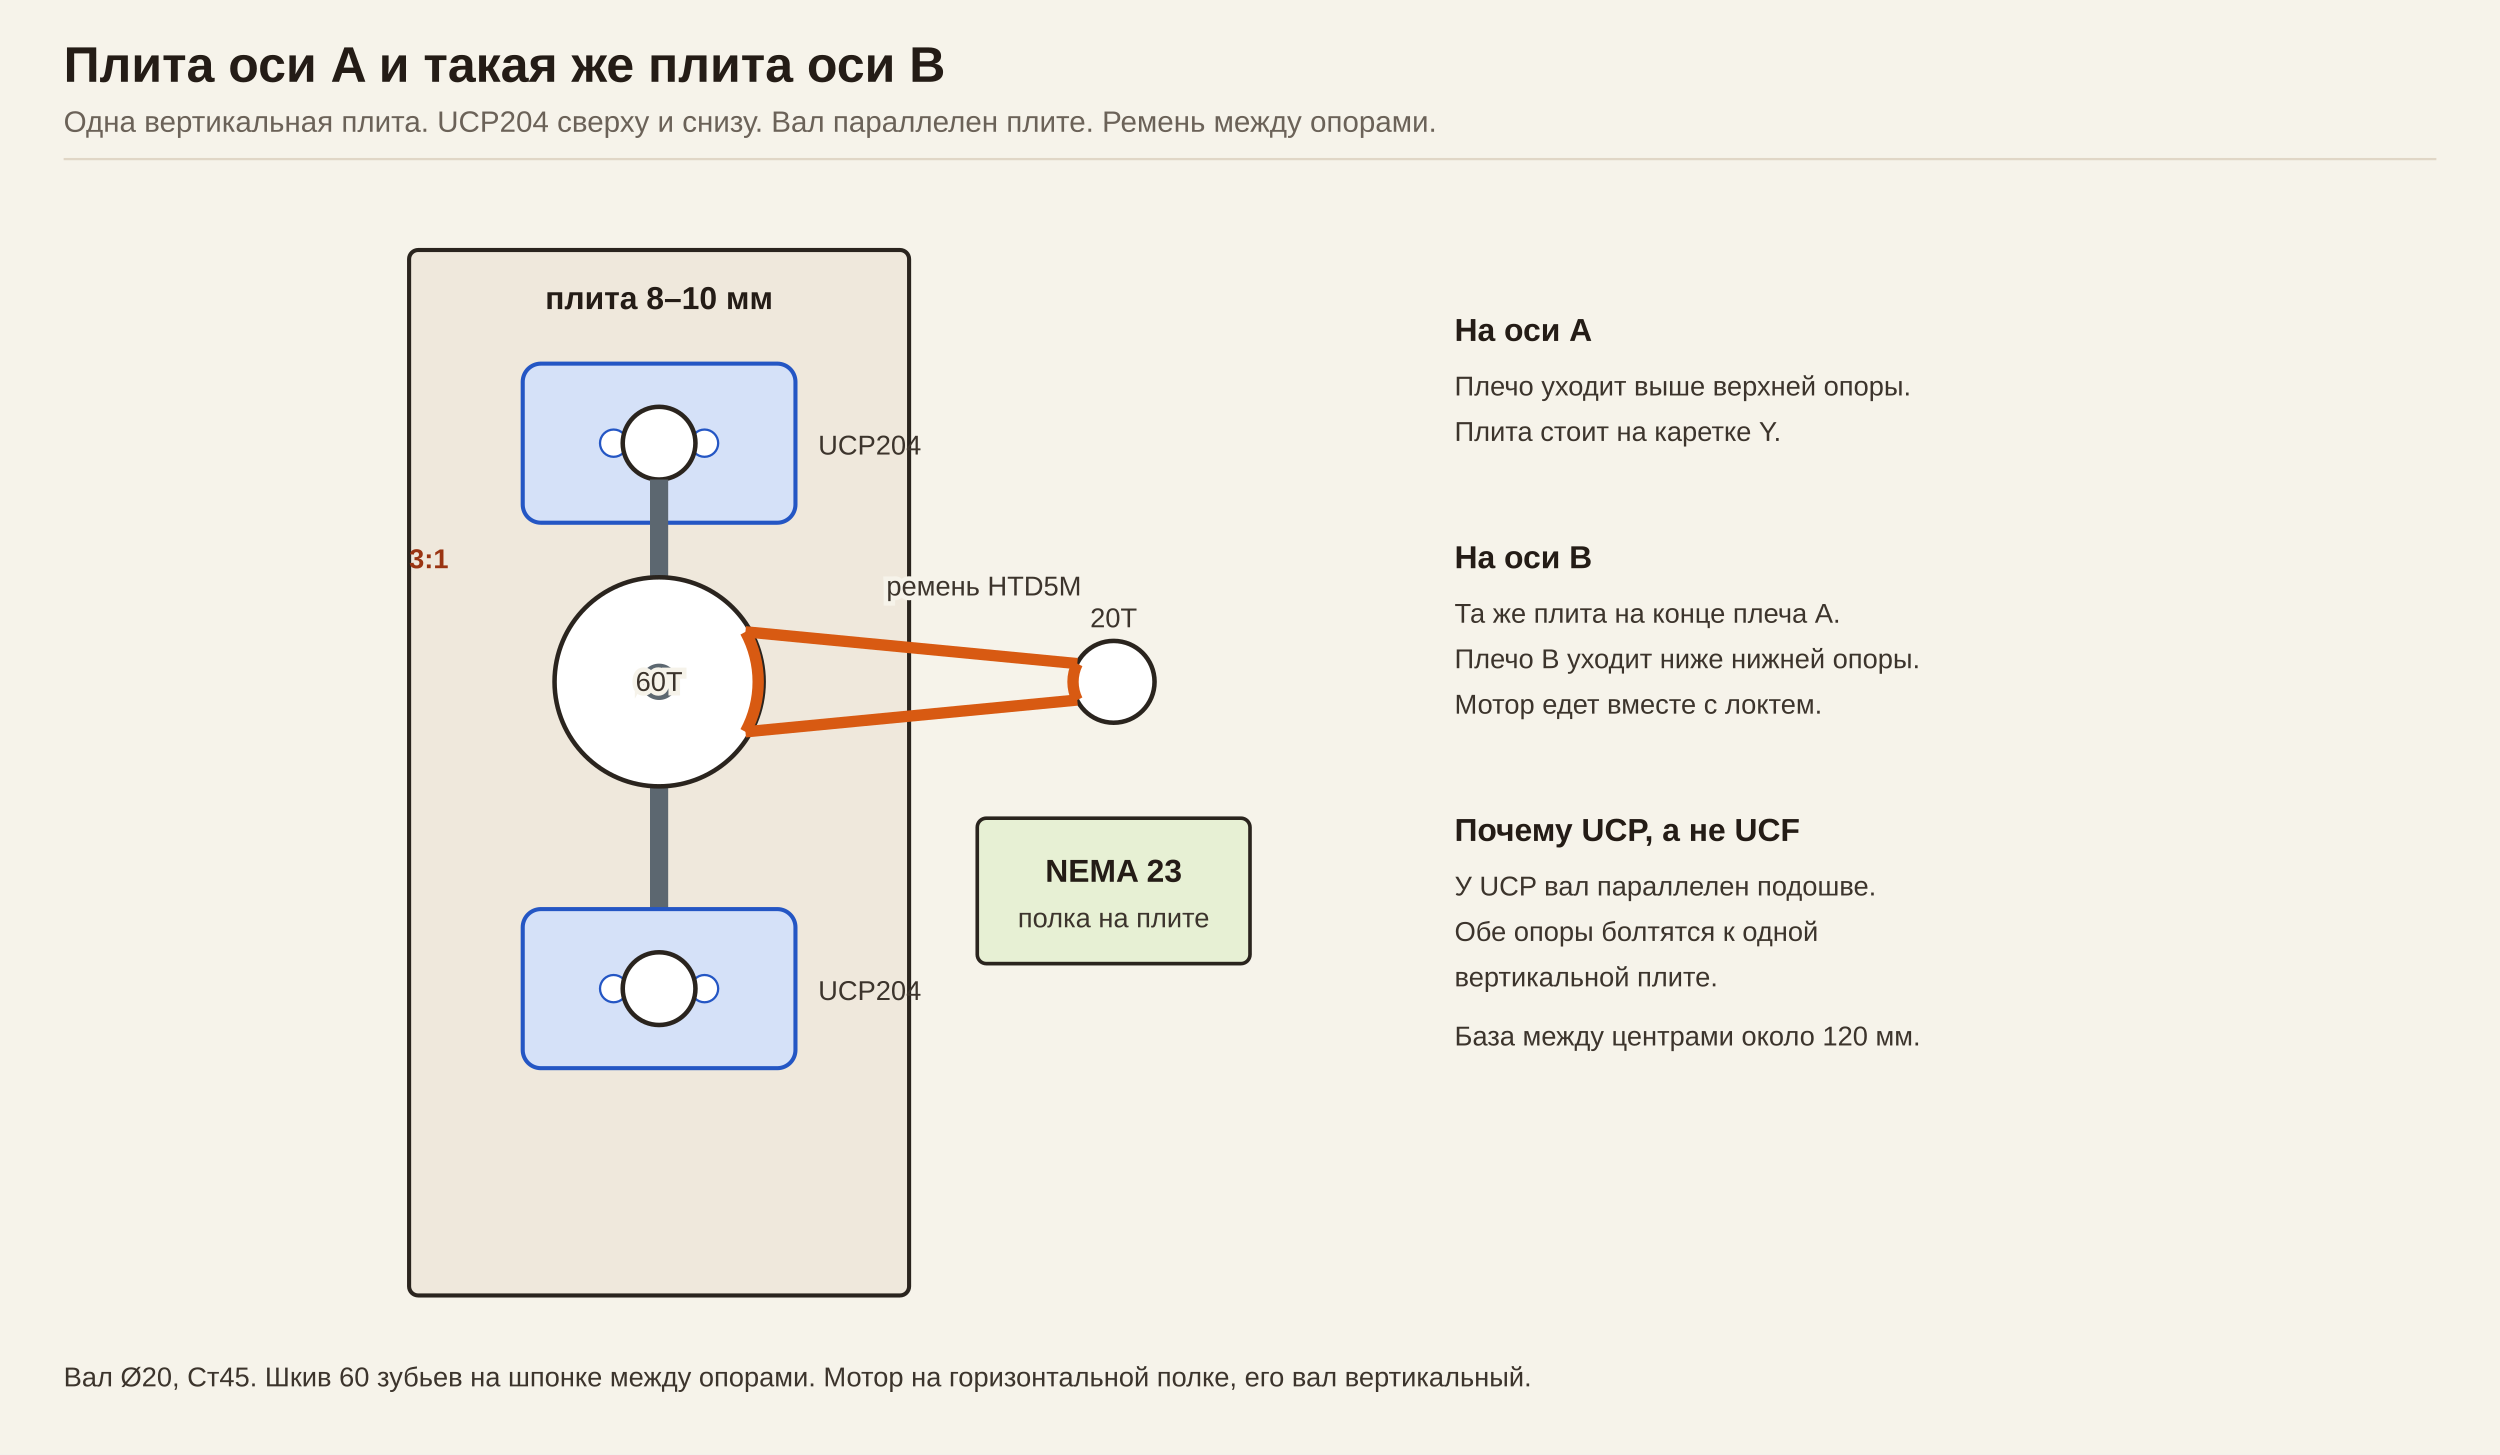
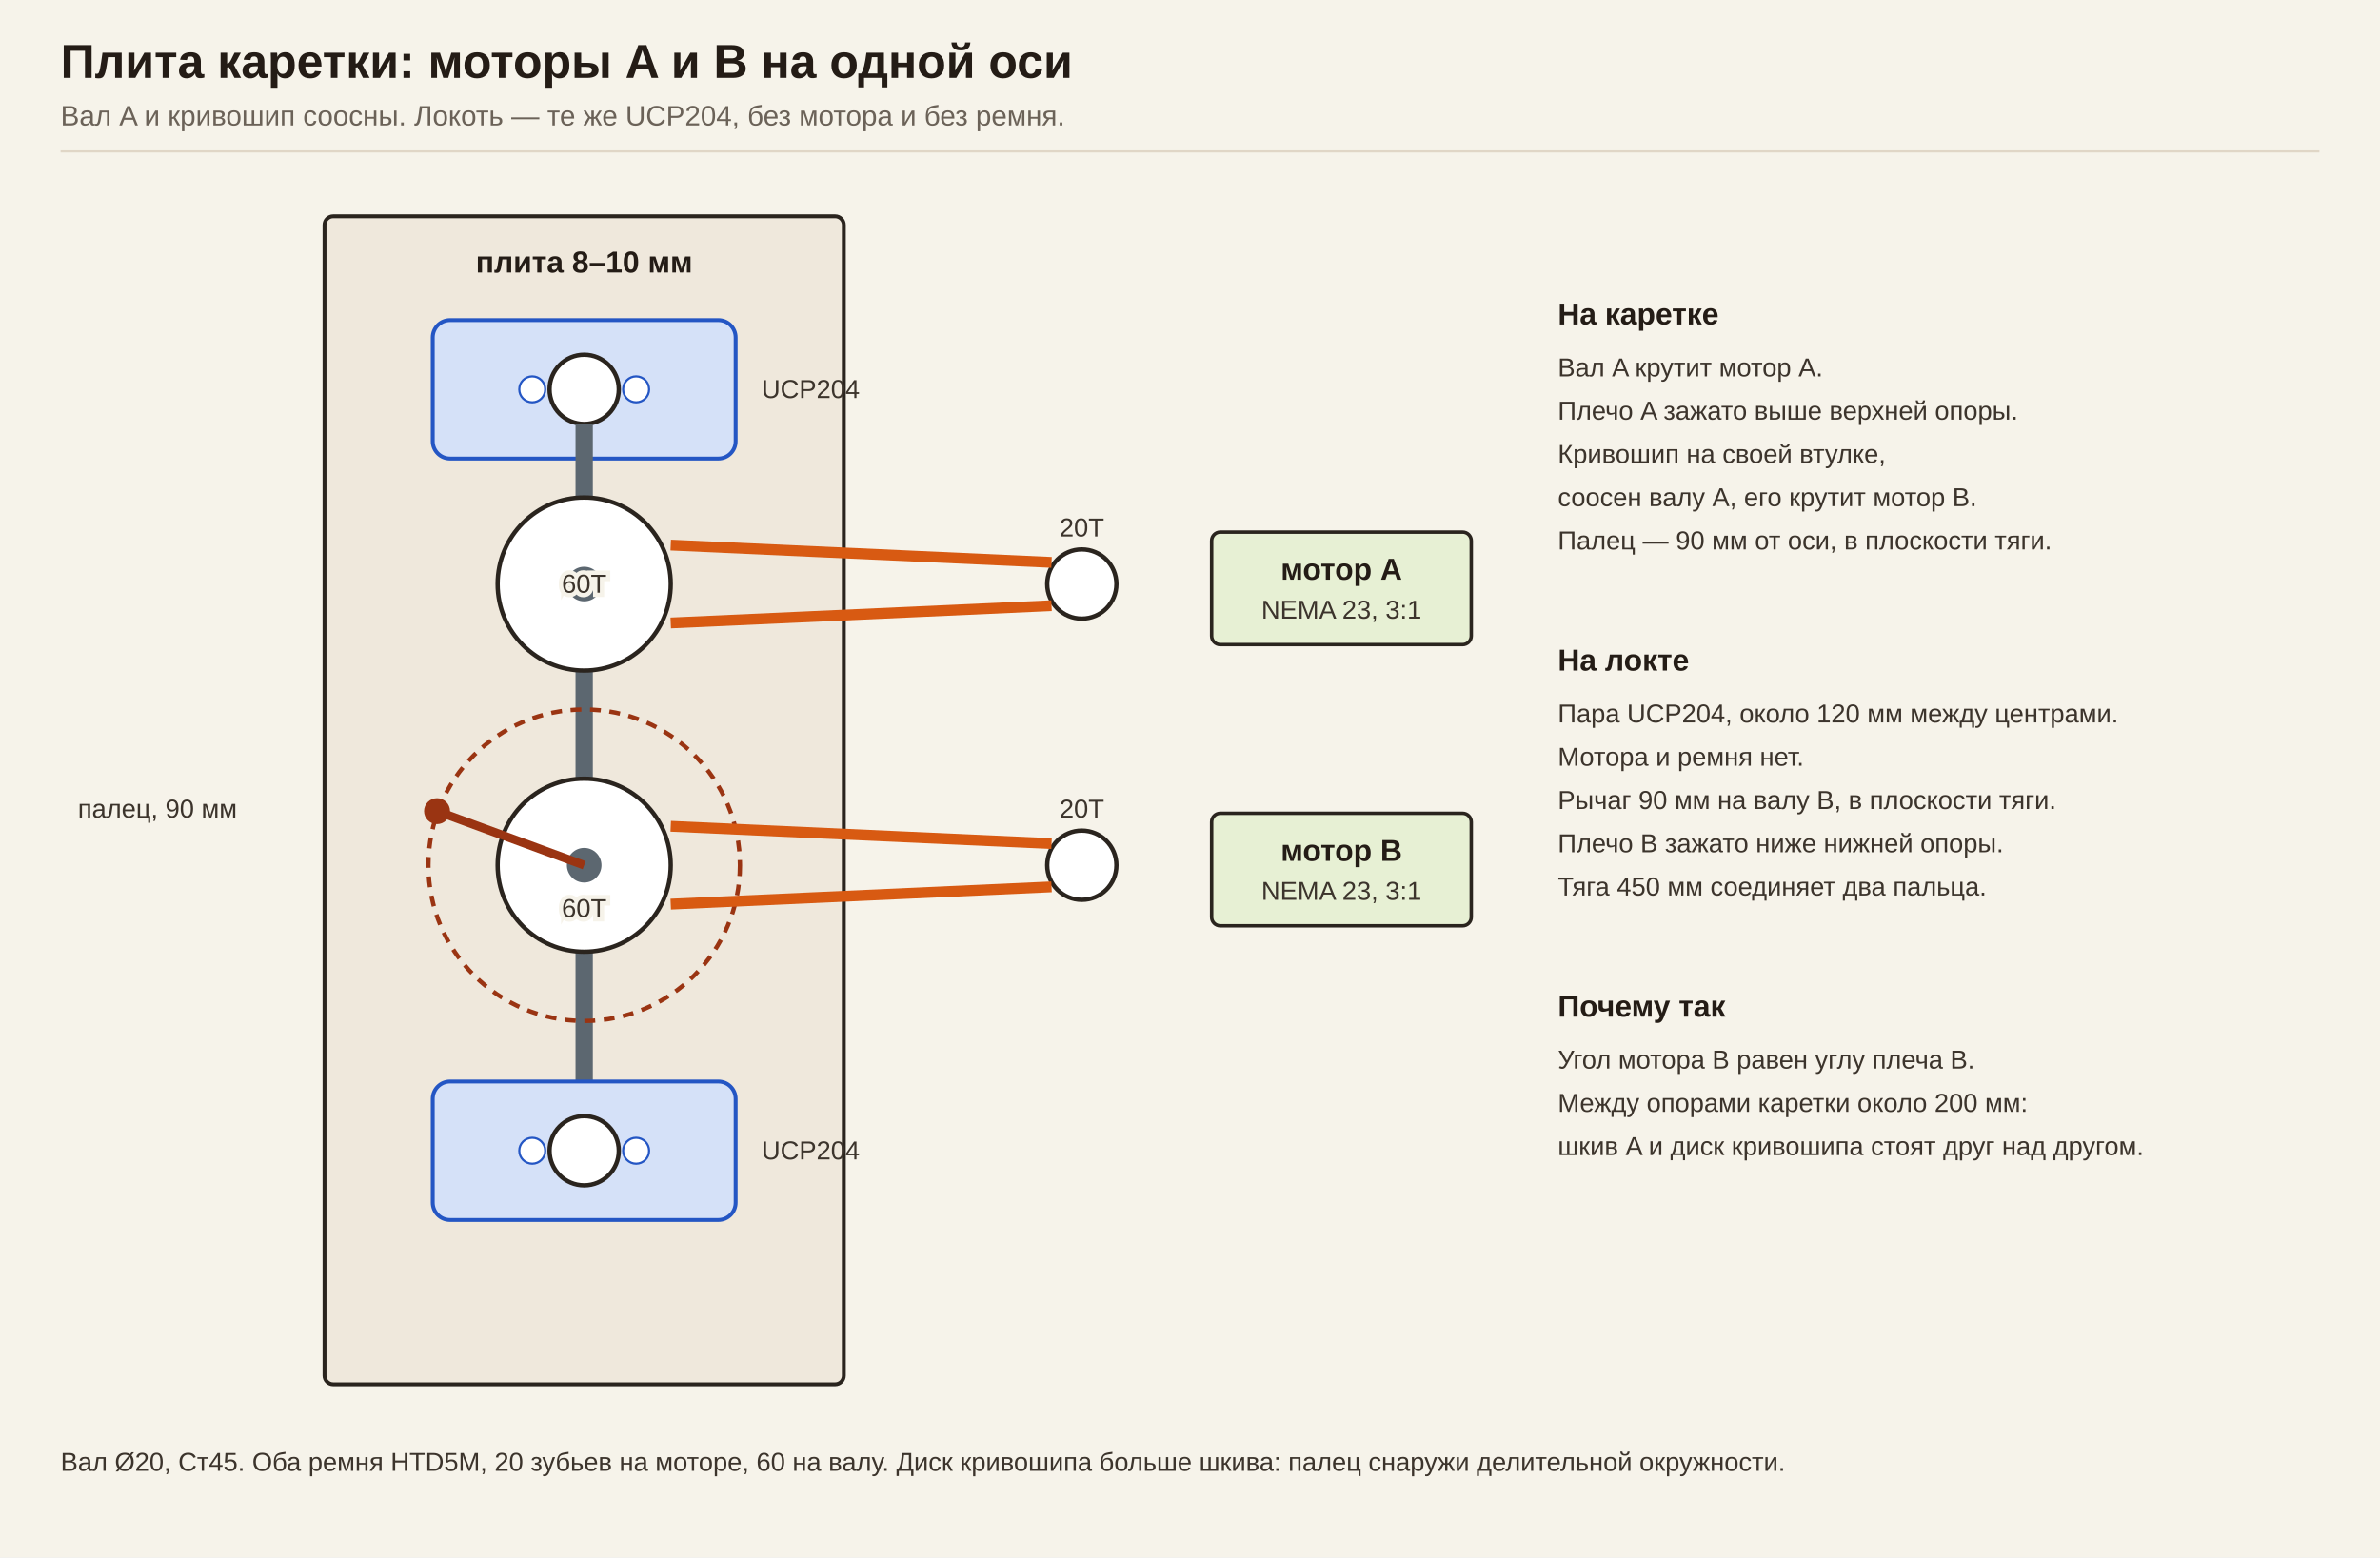
- <svg xmlns="http://www.w3.org/2000/svg" width="1100" height="640" viewBox="0 0 1100 640">
+ <svg xmlns="http://www.w3.org/2000/svg" width="1100" height="720" viewBox="0 0 1100 720">
  <rect width="100%" height="100%" fill="#f6f3ea" />
  <style>
  text { font-family: "Liberation Sans", sans-serif; fill: #241c16; }
  .title { font-size: 22px; font-weight: 700; }
  .sub { font-size: 13px; fill: #6b6258; }
  .lab { font-size: 14px; font-weight: 700; }
  .sm { font-size: 12px; fill: #3c342c; }
  .dim { font-size: 12px; fill: #9a3412; font-weight: 700; }
  .halo { stroke: #f6f3ea; stroke-width: 4px; paint-order: stroke fill; }
</style>
-   <text class="title" x="28" y="36">Плита оси A и такая же плита оси B</text>
-   <text class="sub" x="28" y="58">Одна вертикальная плита. UCP204 сверху и снизу. Вал параллелен плите. Ремень между опорами.</text>
+   <text class="title" x="28" y="36">Плита каретки: моторы A и B на одной оси</text>
+   <text class="sub" x="28" y="58">Вал A и кривошип соосны. Локоть — те же UCP204, без мотора и без ремня.</text>
  <line x1="28" y1="70" x2="1072" y2="70" stroke="#e0d6c6" />
-   <rect x="180" y="110" width="220" height="460" rx="4" fill="#efe8dc" stroke="#2a241e" stroke-width="1.8" />
-   <text class="lab" x="290" y="136" text-anchor="middle">плита 8–10 мм</text>
-   <rect x="230" y="160" width="120" height="70" rx="8" fill="#d5e1f8" stroke="#2456c4" stroke-width="1.8" />
-   <circle cx="270" cy="195" r="6" fill="#fff" stroke="#2456c4" />
-   <circle cx="310" cy="195" r="6" fill="#fff" stroke="#2456c4" />
-   <circle cx="290" cy="195" r="16" fill="#fff" stroke="#2a241e" stroke-width="2" />
-   <text class="sm" x="360" y="200">UCP204</text>
-   <line x1="290" y1="211" x2="290" y2="430" stroke="#5c6770" stroke-width="8" />
-   <circle cx="290" cy="300" r="46" fill="#fff" stroke="#2a241e" stroke-width="2" />
-   <circle cx="290" cy="300" r="8" fill="#5c6770" />
-   <text class="sm halo" x="290" y="304" text-anchor="middle">60T</text>
-   <rect x="230" y="400" width="120" height="70" rx="8" fill="#d5e1f8" stroke="#2456c4" stroke-width="1.8" />
-   <circle cx="270" cy="435" r="6" fill="#fff" stroke="#2456c4" />
-   <circle cx="310" cy="435" r="6" fill="#fff" stroke="#2456c4" />
-   <circle cx="290" cy="435" r="16" fill="#fff" stroke="#2a241e" stroke-width="2" />
-   <text class="sm" x="360" y="440">UCP204</text>
-   <rect x="430" y="360" width="120" height="64" rx="4" fill="#e7f0d4" stroke="#2a241e" stroke-width="1.6" />
-   <text class="lab" x="490" y="388" text-anchor="middle">NEMA 23</text>
-   <text class="sm" x="490" y="408" text-anchor="middle">полка на плите</text>
-   <circle cx="490" cy="300" r="18" fill="#fff" stroke="#2a241e" stroke-width="2" />
-   <text class="sm halo" x="490" y="276" text-anchor="middle">20T</text>
-   <line x1="328" y1="278" x2="474" y2="292" stroke="#d85a12" stroke-width="5" />
-   <line x1="328" y1="322" x2="474" y2="308" stroke="#d85a12" stroke-width="5" />
-   <path d="M328,278 A46,46 0 0 1 328,322" fill="none" stroke="#d85a12" stroke-width="5" />
-   <path d="M474,292 A18,18 0 0 0 474,308" fill="none" stroke="#d85a12" stroke-width="5" />
-   <text class="sm halo" x="390" y="262">ремень HTD5M</text>
-   <text class="dim" x="180" y="250">3:1</text>
-   <text class="lab" x="640" y="150">На оси A</text>
-   <text class="sm" x="640" y="174">Плечо уходит выше верхней опоры.</text>
-   <text class="sm" x="640" y="194">Плита стоит на каретке Y.</text>
-   <text class="lab" x="640" y="250">На оси B</text>
-   <text class="sm" x="640" y="274">Та же плита на конце плеча A.</text>
-   <text class="sm" x="640" y="294">Плечо B уходит ниже нижней опоры.</text>
-   <text class="sm" x="640" y="314">Мотор едет вместе с локтем.</text>
-   <text class="lab" x="640" y="370">Почему UCP, а не UCF</text>
-   <text class="sm" x="640" y="394">У UCP вал параллелен подошве.</text>
-   <text class="sm" x="640" y="414">Обе опоры болтятся к одной</text>
-   <text class="sm" x="640" y="434">вертикальной плите.</text>
-   <text class="sm" x="640" y="460">База между центрами около 120 мм.</text>
-   <text class="sm" x="28" y="610">Вал Ø20, Ст45. Шкив 60 зубьев на шпонке между опорами. Мотор на горизонтальной полке, его вал вертикальный.</text>
+   <rect x="150" y="100" width="240" height="540" rx="4" fill="#efe8dc" stroke="#2a241e" stroke-width="1.8" />
+   <text class="lab" x="270" y="126" text-anchor="middle">плита 8–10 мм</text>
+   <rect x="200" y="148" width="140" height="64" rx="8" fill="#d5e1f8" stroke="#2456c4" stroke-width="1.8" />
+   <circle cx="246" cy="180" r="6" fill="#fff" stroke="#2456c4" />
+   <circle cx="294" cy="180" r="6" fill="#fff" stroke="#2456c4" />
+   <circle cx="270" cy="180" r="16" fill="#fff" stroke="#2a241e" stroke-width="2" />
+   <text class="sm" x="352" y="184">UCP204</text>
+   <line x1="270" y1="196" x2="270" y2="520" stroke="#5c6770" stroke-width="8" />
+   <circle cx="270" cy="270" r="40" fill="#fff" stroke="#2a241e" stroke-width="2" />
+   <circle cx="270" cy="270" r="8" fill="#5c6770" />
+   <text class="sm halo" x="270" y="274" text-anchor="middle">60T</text>
+   <circle cx="270" cy="400" r="72" fill="none" stroke="#9a3412" stroke-width="2" stroke-dasharray="5 4" />
+   <circle cx="270" cy="400" r="40" fill="#fff" stroke="#2a241e" stroke-width="2" />
+   <circle cx="270" cy="400" r="8" fill="#5c6770" />
+   <line x1="270" y1="400" x2="202" y2="375" stroke="#9a3412" stroke-width="4" />
+   <circle cx="202" cy="375" r="6" fill="#9a3412" />
+   <text class="sm halo" x="36" y="378">палец, 90 мм</text>
+   <text class="sm halo" x="270" y="424" text-anchor="middle">60T</text>
+   <rect x="200" y="500" width="140" height="64" rx="8" fill="#d5e1f8" stroke="#2456c4" stroke-width="1.8" />
+   <circle cx="246" cy="532" r="6" fill="#fff" stroke="#2456c4" />
+   <circle cx="294" cy="532" r="6" fill="#fff" stroke="#2456c4" />
+   <circle cx="270" cy="532" r="16" fill="#fff" stroke="#2a241e" stroke-width="2" />
+   <text class="sm" x="352" y="536">UCP204</text>
+   <circle cx="500" cy="270" r="16" fill="#fff" stroke="#2a241e" stroke-width="2" />
+   <text class="sm halo" x="500" y="248" text-anchor="middle">20T</text>
+   <line x1="310" y1="252" x2="486" y2="260" stroke="#d85a12" stroke-width="5" />
+   <line x1="310" y1="288" x2="486" y2="280" stroke="#d85a12" stroke-width="5" />
+   <rect x="560" y="246" width="120" height="52" rx="4" fill="#e7f0d4" stroke="#2a241e" stroke-width="1.6" />
+   <text class="lab" x="620" y="268" text-anchor="middle">мотор A</text>
+   <text class="sm" x="620" y="286" text-anchor="middle">NEMA 23, 3:1</text>
+   <circle cx="500" cy="400" r="16" fill="#fff" stroke="#2a241e" stroke-width="2" />
+   <text class="sm halo" x="500" y="378" text-anchor="middle">20T</text>
+   <line x1="310" y1="382" x2="486" y2="390" stroke="#d85a12" stroke-width="5" />
+   <line x1="310" y1="418" x2="486" y2="410" stroke="#d85a12" stroke-width="5" />
+   <rect x="560" y="376" width="120" height="52" rx="4" fill="#e7f0d4" stroke="#2a241e" stroke-width="1.6" />
+   <text class="lab" x="620" y="398" text-anchor="middle">мотор B</text>
+   <text class="sm" x="620" y="416" text-anchor="middle">NEMA 23, 3:1</text>
+   <text class="lab" x="720" y="150">На каретке</text>
+   <text class="sm" x="720" y="174">Вал A крутит мотор A.</text>
+   <text class="sm" x="720" y="194">Плечо A зажато выше верхней опоры.</text>
+   <text class="sm" x="720" y="214">Кривошип на своей втулке,</text>
+   <text class="sm" x="720" y="234">соосен валу A, его крутит мотор B.</text>
+   <text class="sm" x="720" y="254">Палец — 90 мм от оси, в плоскости тяги.</text>
+   <text class="lab" x="720" y="310">На локте</text>
+   <text class="sm" x="720" y="334">Пара UCP204, около 120 мм между центрами.</text>
+   <text class="sm" x="720" y="354">Мотора и ремня нет.</text>
+   <text class="sm" x="720" y="374">Рычаг 90 мм на валу B, в плоскости тяги.</text>
+   <text class="sm" x="720" y="394">Плечо B зажато ниже нижней опоры.</text>
+   <text class="sm" x="720" y="414">Тяга 450 мм соединяет два пальца.</text>
+   <text class="lab" x="720" y="470">Почему так</text>
+   <text class="sm" x="720" y="494">Угол мотора B равен углу плеча B.</text>
+   <text class="sm" x="720" y="514">Между опорами каретки около 200 мм:</text>
+   <text class="sm" x="720" y="534">шкив A и диск кривошипа стоят друг над другом.</text>
+   <text class="sm" x="28" y="680">Вал Ø20, Ст45. Оба ремня HTD5M, 20 зубьев на моторе, 60 на валу. Диск кривошипа больше шкива: палец снаружи делительной окружности.</text>
</svg>
